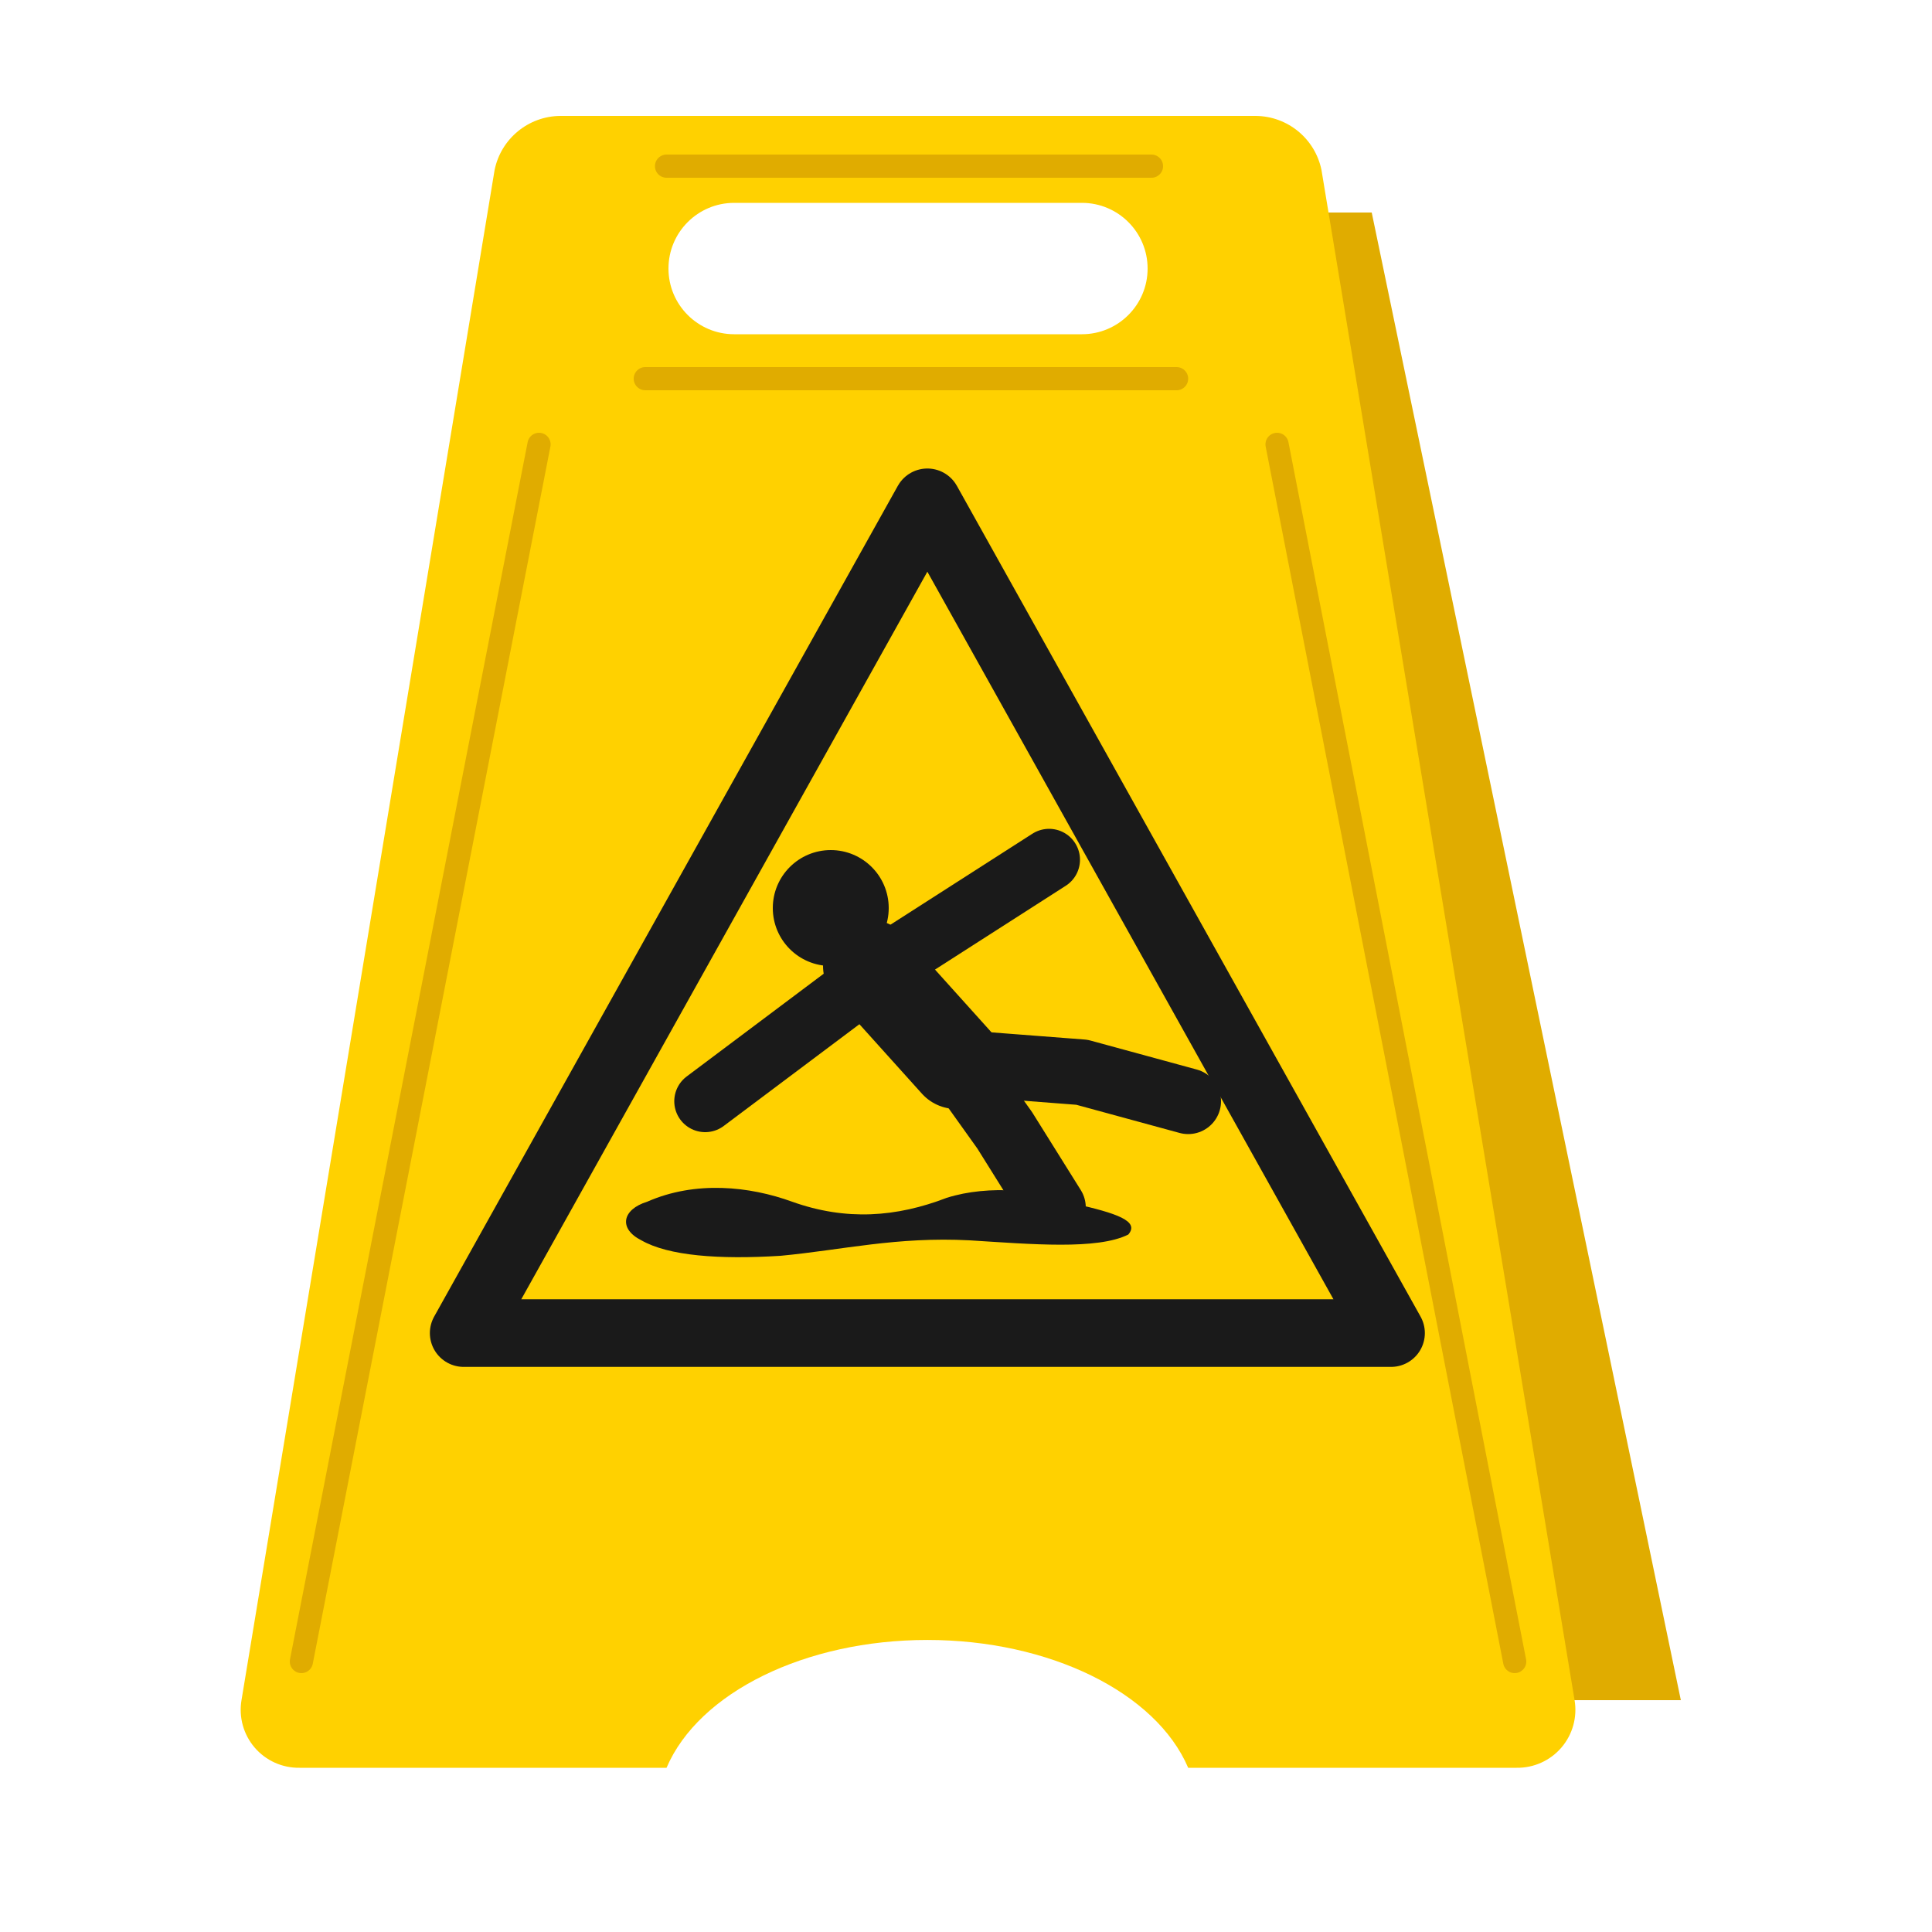
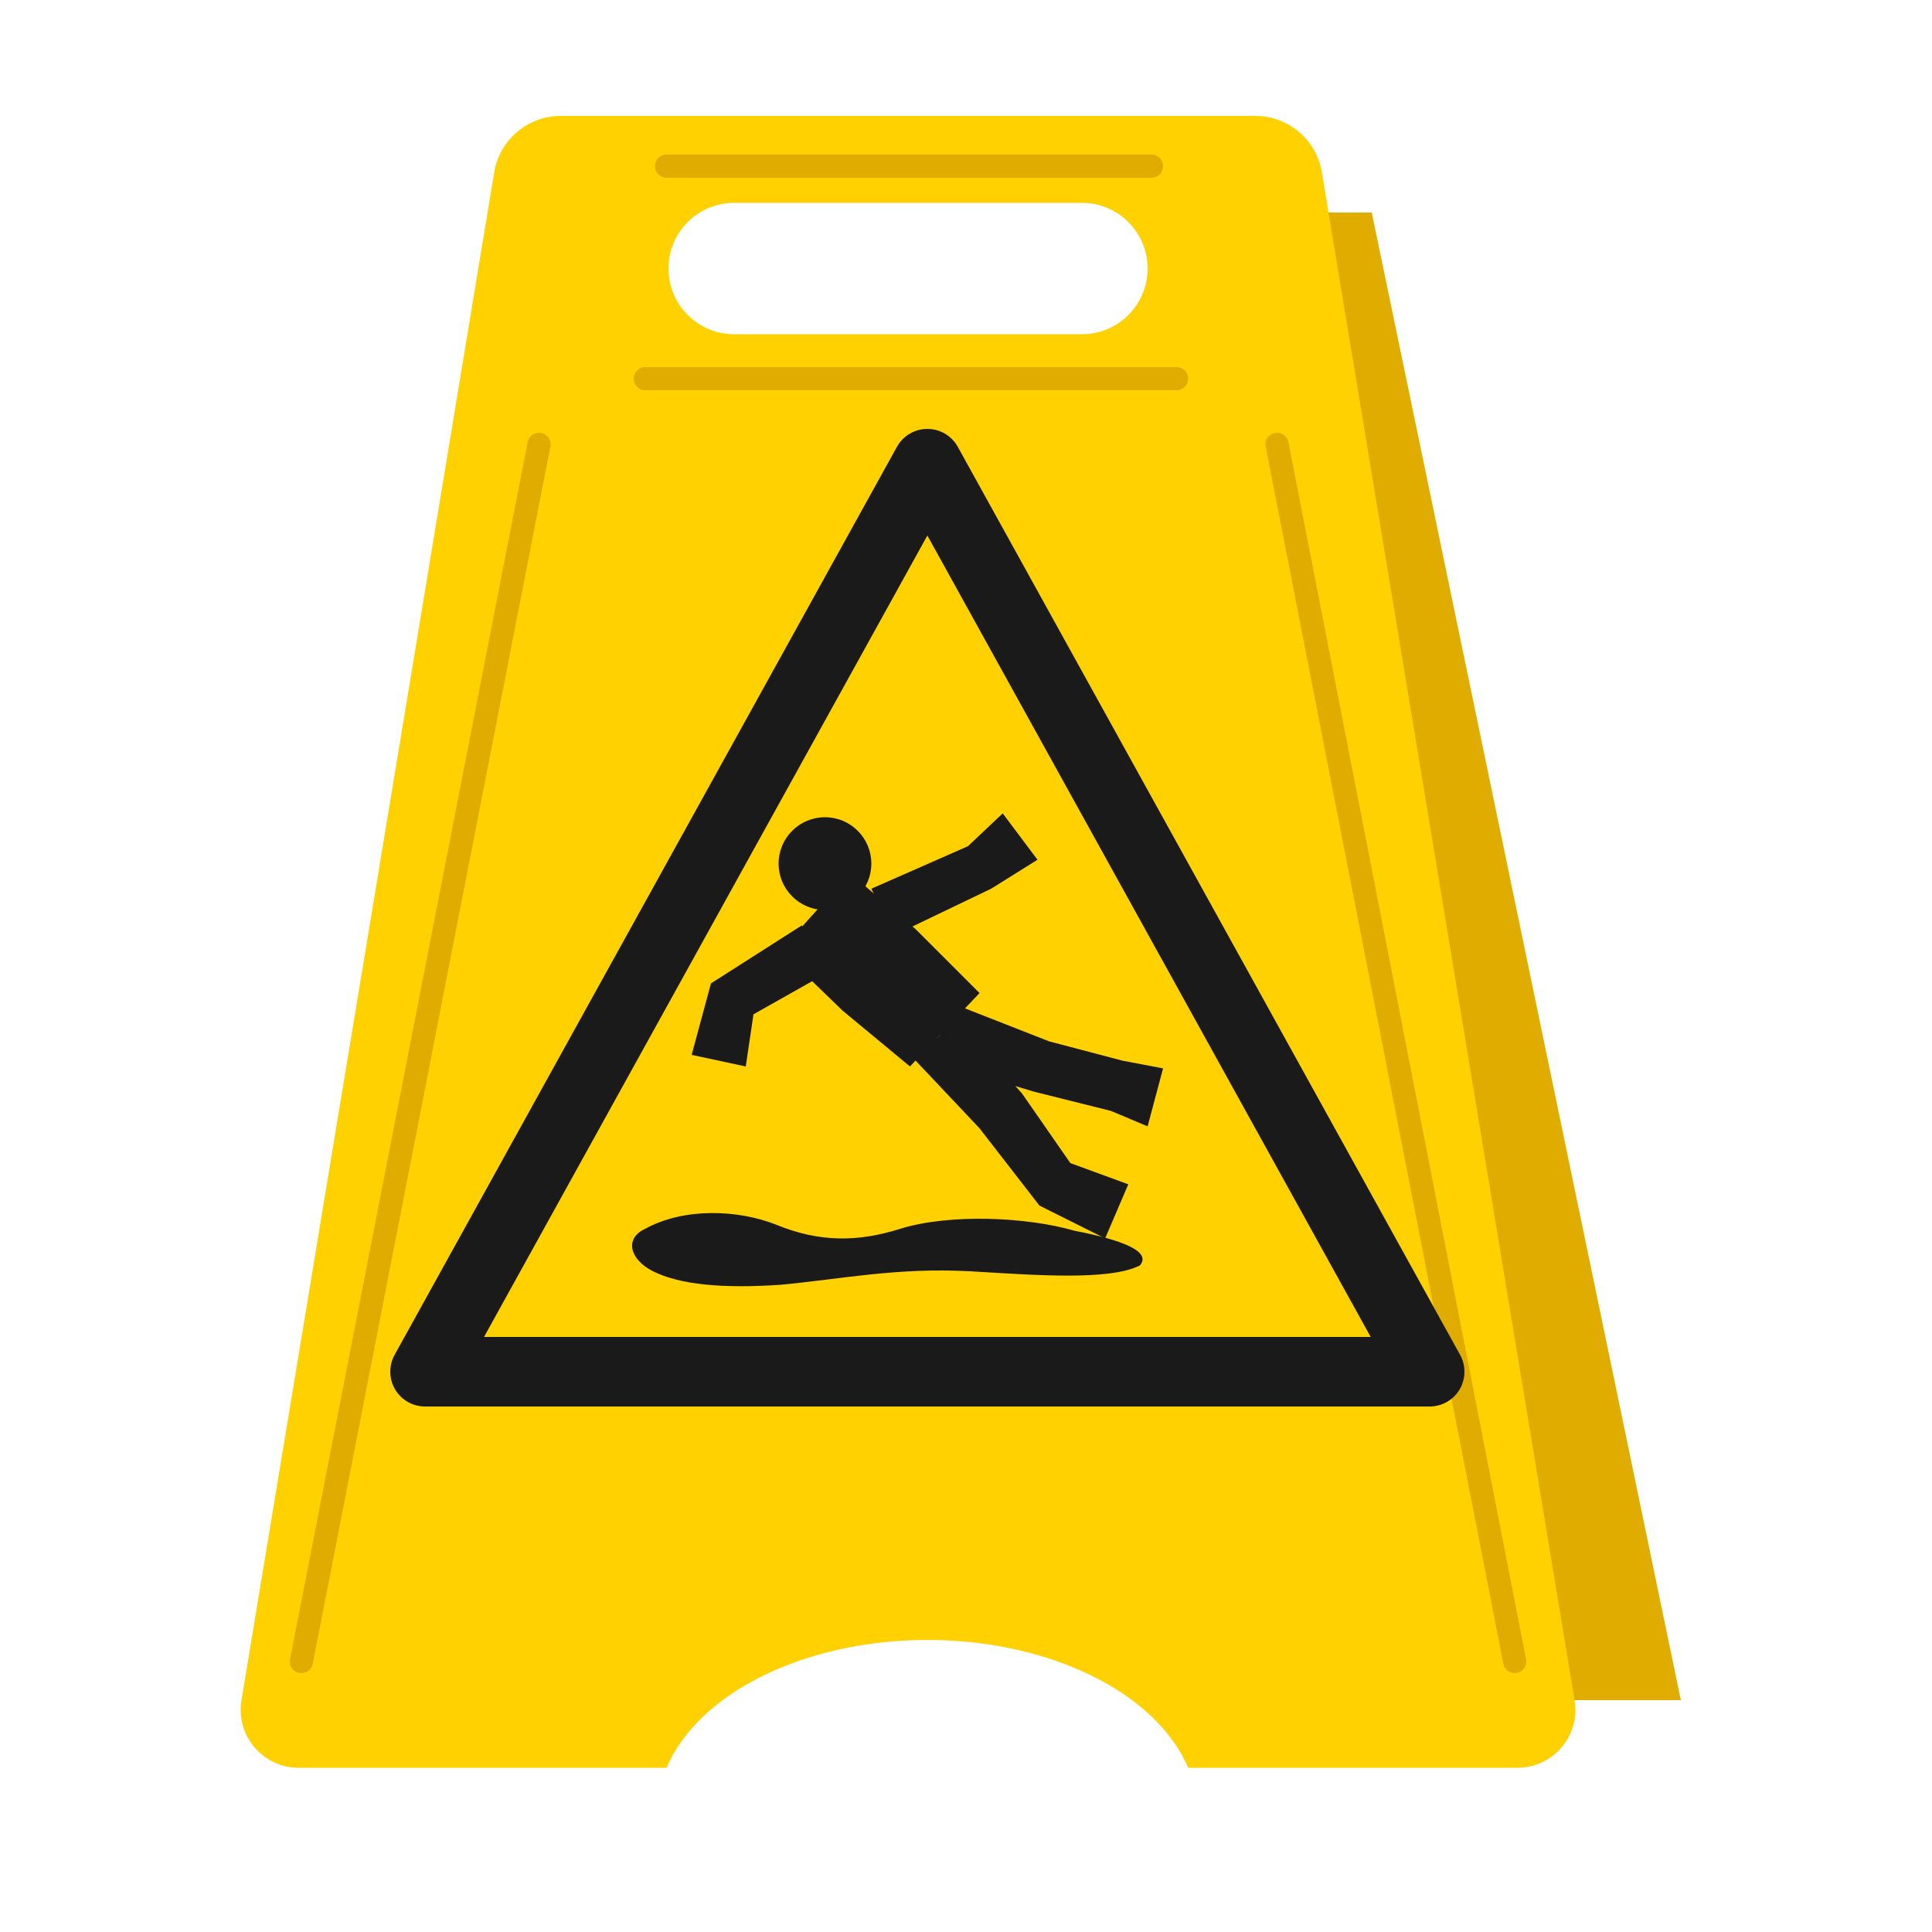
<svg xmlns="http://www.w3.org/2000/svg" viewBox="0 0 100 100">
  <path d="M63,11 L71,11 L87,88 L79,88 Z" fill="#e0ac00" />
  <path fill="#ffd100" fill-rule="evenodd" d="M29,6 L65,6 A3.5,3.5 0 0 1 68.4,8.8 L81.5,88 A3,3 0 0 1 78.5,91.5 L15.5,91.5 A3,3 0 0 1 12.5,88 L25.6,8.8 A3.5,3.5 0 0 1 29,6 Z            M38,10.5 L56,10.5 A3.4,3.4 0 0 1 56,17.3 L38,17.3 A3.4,3.4 0 0 1 38,10.5 Z            M34.5,91.5 A14,9 0 0 1 61.5,91.5 Z" />
  <g fill="none" stroke="#e0ac00" stroke-width="1.2" stroke-linecap="round">
    <path d="M34.5,8.6 L59.6,8.6" />
    <path d="M33.4,19.6 L60.9,19.6" />
    <path d="M27.9,23 L15.6,86" />
    <path d="M66.1,23 L78.4,86" />
  </g>
-   <path d="M48,26 L72,69 L24,69 Z" fill="none" stroke="#1a1a1a" stroke-width="3.5" stroke-linejoin="round" />
-   <circle cx="43" cy="47" r="3" fill="#1a1a1a" />
-   <g fill="none" stroke="#1a1a1a" stroke-linecap="round" stroke-linejoin="round">
-     <path d="M45,50 L49.5,55" stroke-width="4.8" />
-     <g stroke-width="3.2">
-       <path d="M44.5,51 L36.5,57" />
-       <path d="M46.5,49.5 L54.3,44.5" />
-     </g>
-     <g stroke-width="3.4">
-       <path d="M49.5,55 L56,55.5 L61.5,57" />
-       <path d="M49.5,55 L52,58.5 L54.5,62.5" />
-     </g>
+   <path d="M48,24 L74,71 L22,71 Z" fill="none" stroke="#1a1a1a" stroke-width="3.6" stroke-linejoin="round" />
+   <g fill="#1a1a1a">
+     <circle cx="42.7" cy="44.7" r="2.4" />
+     <path d="M40.4,49.2 L43.6,52.3 L47.1,55.2 L50.7,51.4 L47.4,48.1 L44,45.2 Z" />
+     <path d="M46.3,48.4 L51.3,46 L53.7,44.5 L51.9,42.1 L50.1,43.8 L45.1,46 Z" />
+     <path d="M41.5,47.9 L36.8,50.9 L35.8,54.6 L38.6,55.2 L39,52.5 L42.9,50.3 Z" />
+     <path d="M48.2,54.9 L53.5,56.5 L57.5,57.5 L59.4,58.3 L60.2,55.3 L58.1,54.9 L54.3,53.9 L49.2,51.9 Z" />
+     <path d="M47.3,54.8 L50.7,58.4 L53.8,62.4 L57.2,64.1 L58.4,61.3 L55.4,60.2 L52.9,56.6 L49.5,52.8 Z" />
+     <path d="M33.4,63.6 C35.4,62.5 38.2,62.6 40.2,63.4 C42.4,64.3 44.4,64.3 46.6,63.6              C49.2,62.8 53.2,63 55.6,63.7 C58.2,64.2 59.6,64.8 59,65.5              C57.4,66.3 53.6,66 50.2,65.8 C46.4,65.6 43.6,66.2 40.4,66.5              C37.4,66.7 35.2,66.5 33.8,65.8 C32.6,65.2 32.3,64.1 33.4,63.6 Z" />
  </g>
-   <path fill="#1a1a1a" d="M33.5,62.2 C36,61.1 38.8,61.4 41,62.2 C43.8,63.2 46.4,63 49,62            C51.2,61.3 54,61.6 55.6,62.3 C57.8,62.8 59,63.2 58.4,63.9            C56.8,64.7 53.4,64.4 50.2,64.2 C46.4,64 43.6,64.7 40.4,65            C37.2,65.2 34.6,65 33.2,64.2 C32,63.6 32.2,62.6 33.5,62.2 Z" />
</svg>
